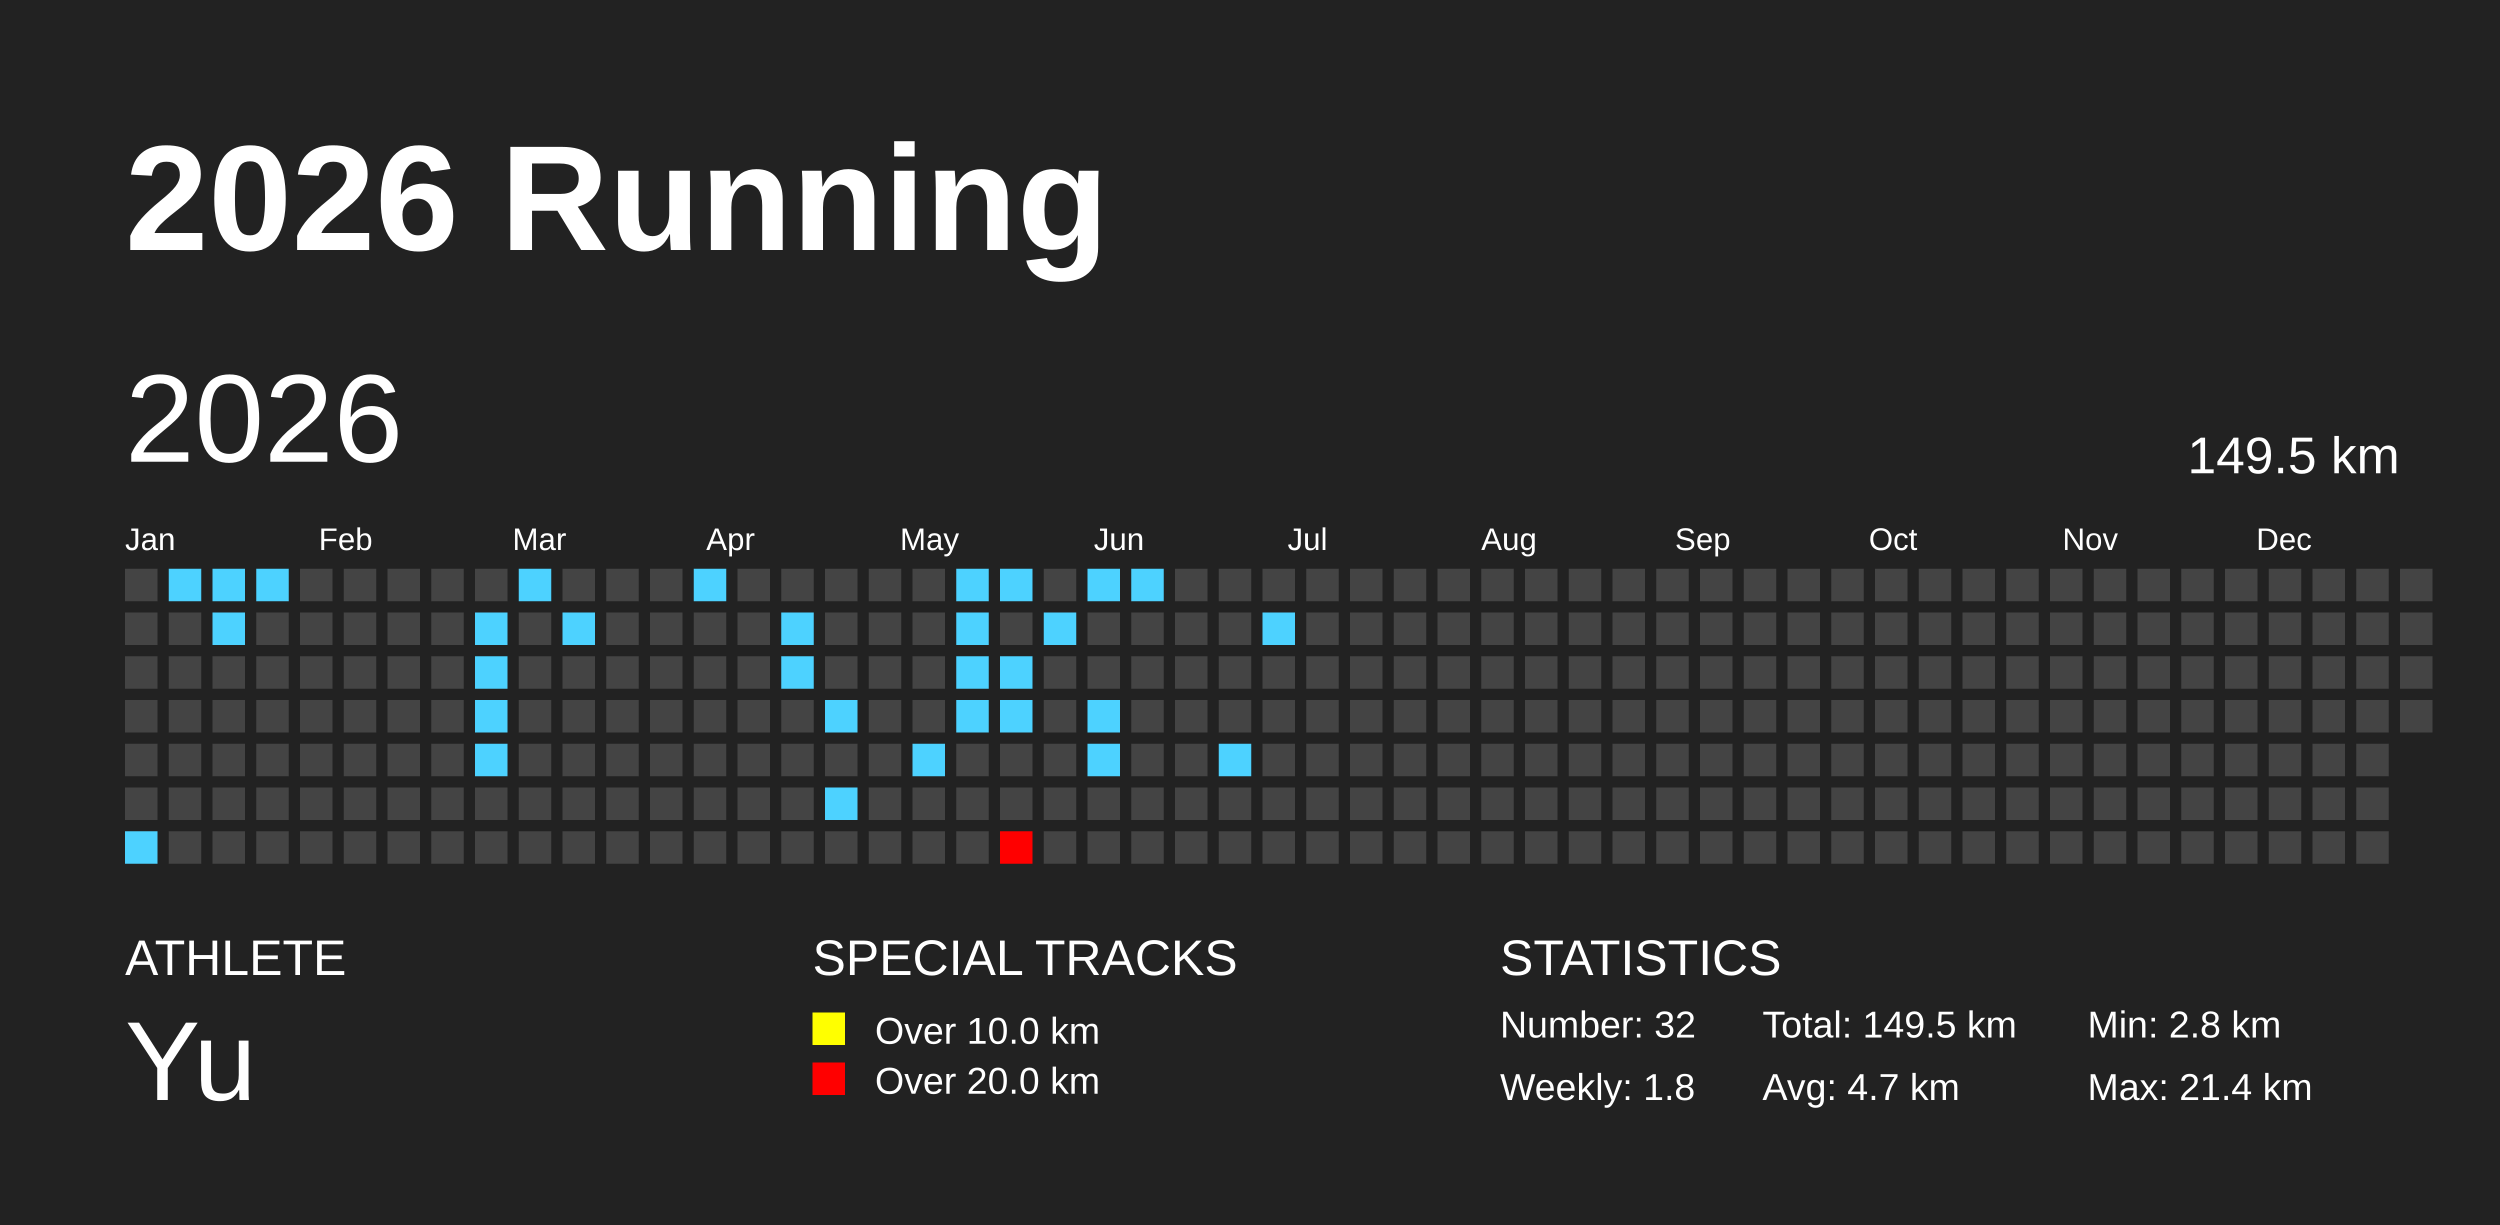
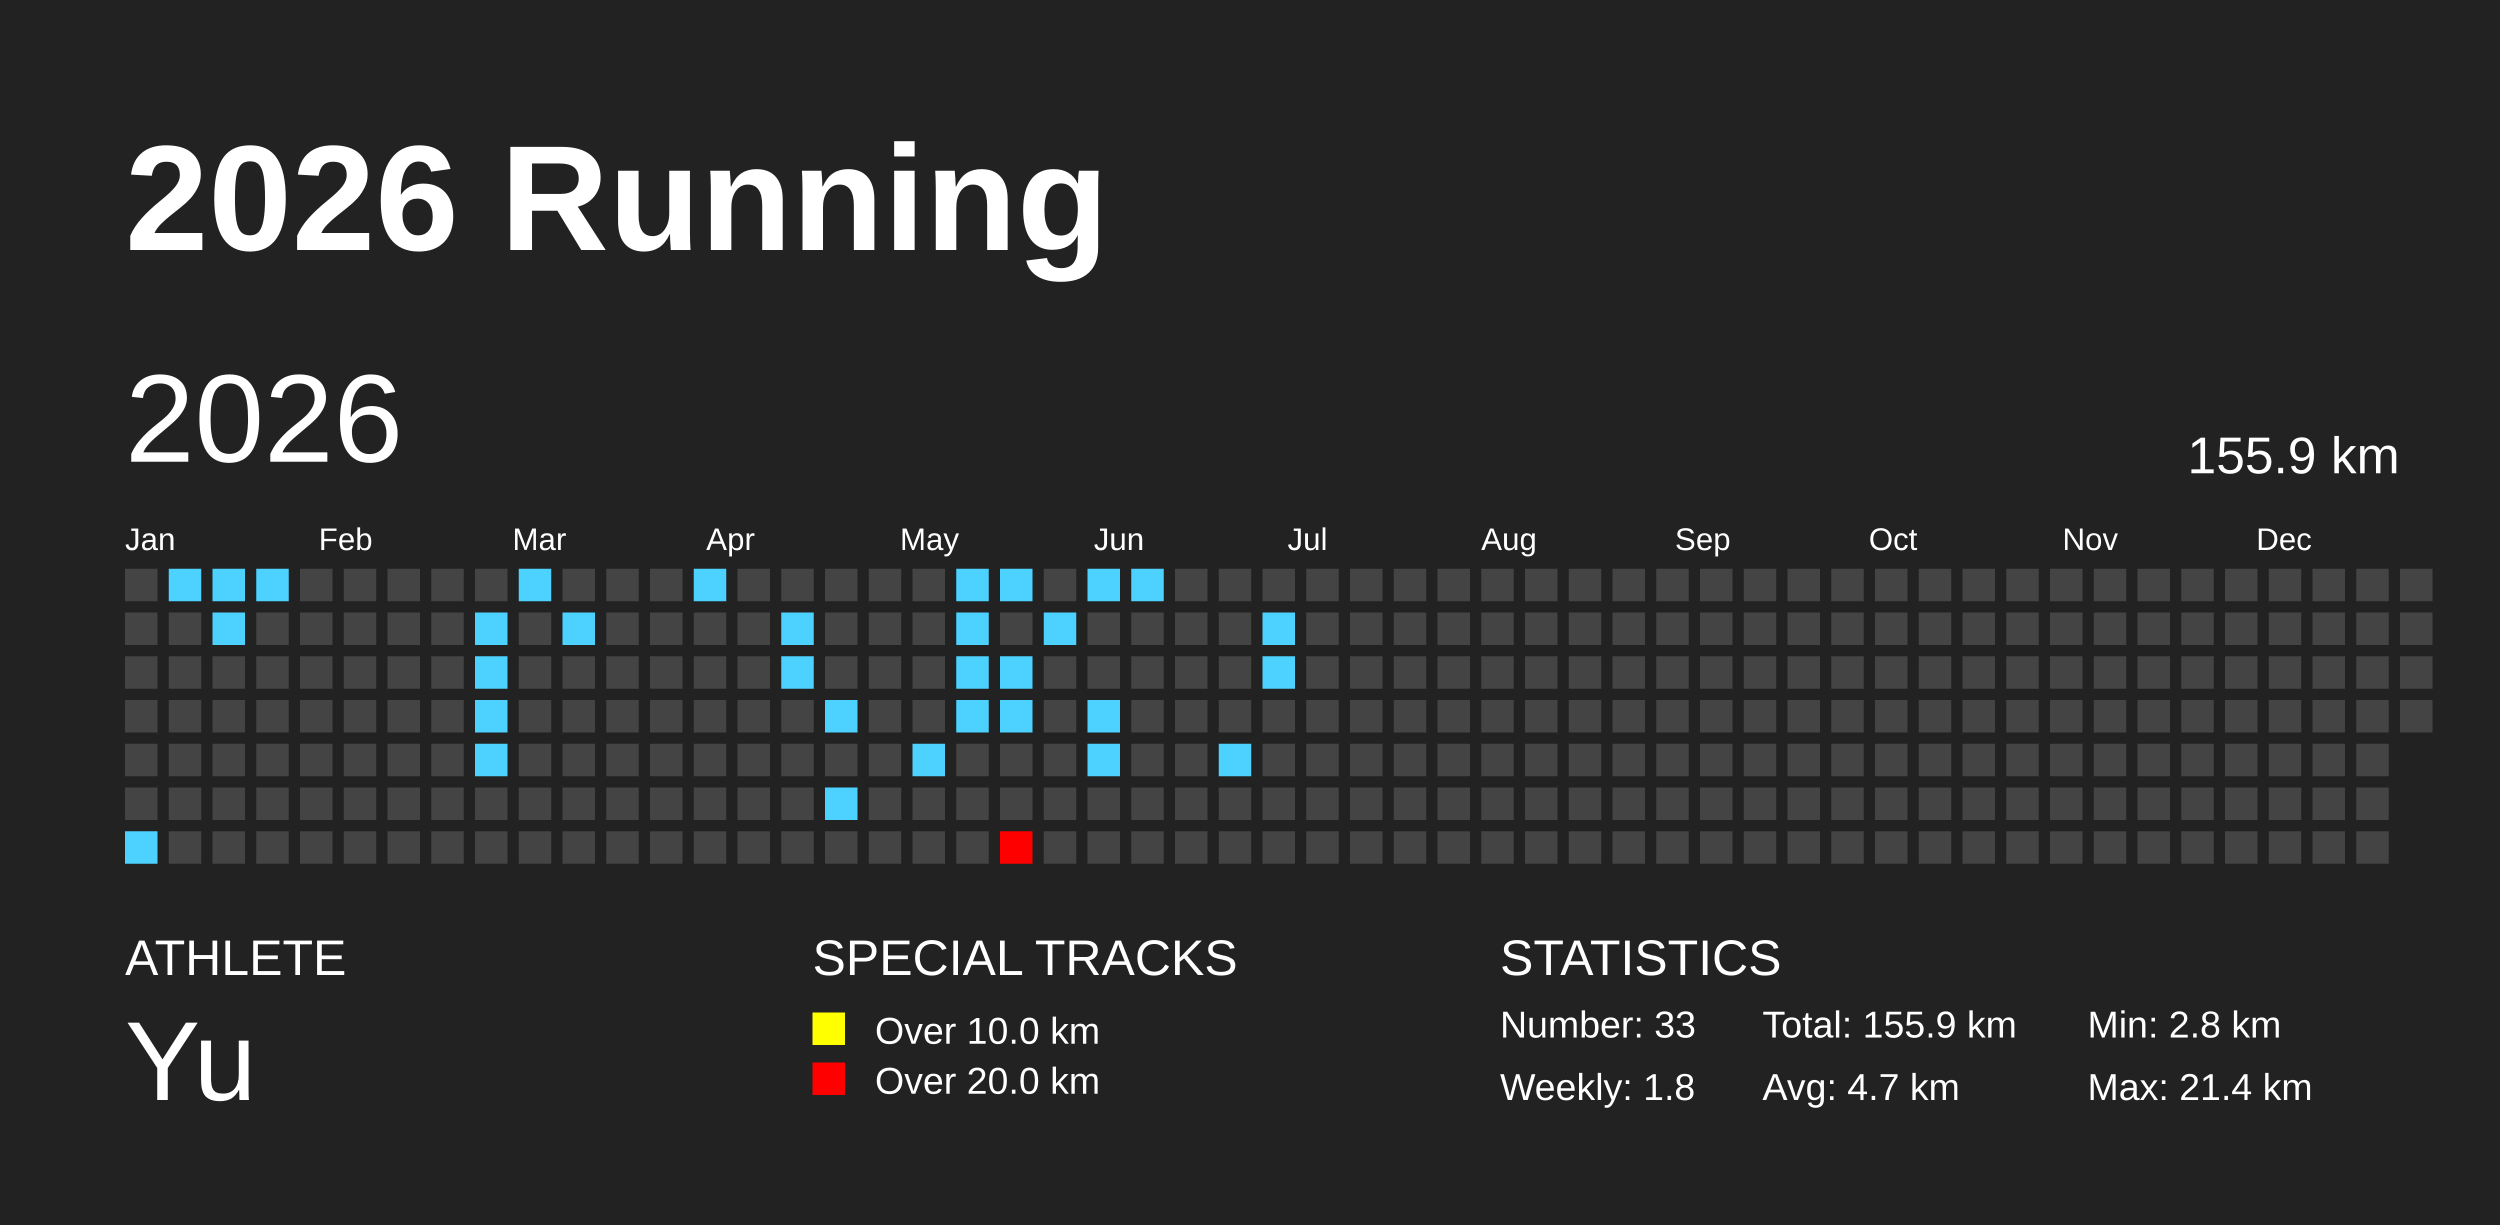
<svg xmlns="http://www.w3.org/2000/svg" baseProfile="full" height="98mm" version="1.1" viewBox="0,0,200,98" width="200mm">
  <defs />
  <rect fill="#222222" height="98" width="200" x="0" y="0" />
  <text fill="#FFFFFF" style="font-size:12px; font-family:Arial; font-weight:bold;" x="10" y="20">2026 Running</text>
  <text fill="#FFFFFF" style="font-size:4px; font-family:Arial" x="10" y="78">ATHLETE</text>
  <text fill="#FFFFFF" style="font-size:9px; font-family:Arial" x="10" y="88">Yu</text>
  <text fill="#FFFFFF" style="font-size:4px; font-family:Arial" x="65" y="78">SPECIAL TRACKS</text>
  <rect fill="yellow" height="2.6" width="2.6" x="65" y="81" />
  <text fill="#FFFFFF" style="font-size:3px; font-family:Arial" x="70" y="83.5">Over 10.0 km</text>
  <rect fill="red" height="2.6" width="2.6" x="65" y="85" />
  <text fill="#FFFFFF" style="font-size:3px; font-family:Arial" x="70" y="87.5">Over 20.0 km</text>
  <text fill="#FFFFFF" style="font-size:4px; font-family:Arial" x="120" y="78">STATISTICS</text>
-   <text fill="#FFFFFF" style="font-size:3px; font-family:Arial" x="120" y="83">Number: 32</text>
+   <text fill="#FFFFFF" style="font-size:3px; font-family:Arial" x="120" y="83">Number: 33</text>
  <text fill="#FFFFFF" style="font-size:3px; font-family:Arial" x="120" y="88">Weekly: 1.8</text>
-   <text fill="#FFFFFF" style="font-size:3px; font-family:Arial" x="141" y="83">Total: 149.5 km</text>
+   <text fill="#FFFFFF" style="font-size:3px; font-family:Arial" x="141" y="83">Total: 155.9 km</text>
  <text fill="#FFFFFF" style="font-size:3px; font-family:Arial" x="141" y="88">Avg: 4.7 km</text>
  <text fill="#FFFFFF" style="font-size:3px; font-family:Arial" x="167" y="83">Min: 2.8 km</text>
  <text fill="#FFFFFF" style="font-size:3px; font-family:Arial" x="167" y="88">Max: 21.4 km</text>
  <text dominant-baseline="hanging" fill="#FFFFFF" style="font-size:10.0px; font-family:Arial;" x="10" y="30">2026</text>
-   <text dominant-baseline="hanging" fill="#FFFFFF" style="font-size:4.125px; font-family:Arial;" x="175" y="35">149.5 km</text>
+   <text dominant-baseline="hanging" fill="#FFFFFF" style="font-size:4.125px; font-family:Arial;" x="175" y="35">155.9 km</text>
  <text fill="#FFFFFF" style="font-size:2.5px; font-family:Arial" x="10.0" y="44">Jan</text>
  <text fill="#FFFFFF" style="font-size:2.5px; font-family:Arial" x="25.5" y="44">Feb</text>
  <text fill="#FFFFFF" style="font-size:2.5px; font-family:Arial" x="41.0" y="44">Mar</text>
  <text fill="#FFFFFF" style="font-size:2.5px; font-family:Arial" x="56.5" y="44">Apr</text>
  <text fill="#FFFFFF" style="font-size:2.5px; font-family:Arial" x="72.0" y="44">May</text>
  <text fill="#FFFFFF" style="font-size:2.5px; font-family:Arial" x="87.5" y="44">Jun</text>
  <text fill="#FFFFFF" style="font-size:2.5px; font-family:Arial" x="103.0" y="44">Jul</text>
  <text fill="#FFFFFF" style="font-size:2.5px; font-family:Arial" x="118.5" y="44">Aug</text>
  <text fill="#FFFFFF" style="font-size:2.5px; font-family:Arial" x="134.0" y="44">Sep</text>
  <text fill="#FFFFFF" style="font-size:2.5px; font-family:Arial" x="149.5" y="44">Oct</text>
  <text fill="#FFFFFF" style="font-size:2.5px; font-family:Arial" x="165.0" y="44">Nov</text>
  <text fill="#FFFFFF" style="font-size:2.5px; font-family:Arial" x="180.5" y="44">Dec</text>
  <rect fill="#444444" height="2.6" width="2.6" x="10.0" y="45.5" />
  <rect fill="#444444" height="2.6" width="2.6" x="10.0" y="49.0" />
  <rect fill="#444444" height="2.6" width="2.6" x="10.0" y="52.5" />
  <rect fill="#444444" height="2.6" width="2.6" x="10.0" y="56.0" />
  <rect fill="#444444" height="2.6" width="2.6" x="10.0" y="59.5" />
  <rect fill="#444444" height="2.6" width="2.6" x="10.0" y="63.0" />
  <rect fill="#4dd2ff" height="2.6" width="2.6" x="10.0" y="66.5" />
  <rect fill="#4dd2ff" height="2.6" width="2.6" x="13.5" y="45.5" />
  <rect fill="#444444" height="2.6" width="2.6" x="13.5" y="49.0" />
  <rect fill="#444444" height="2.6" width="2.6" x="13.5" y="52.5" />
  <rect fill="#444444" height="2.6" width="2.6" x="13.5" y="56.0" />
  <rect fill="#444444" height="2.6" width="2.6" x="13.5" y="59.5" />
  <rect fill="#444444" height="2.6" width="2.6" x="13.5" y="63.0" />
  <rect fill="#444444" height="2.6" width="2.6" x="13.5" y="66.5" />
  <rect fill="#4dd2ff" height="2.6" width="2.6" x="17.0" y="45.5" />
  <rect fill="#4dd2ff" height="2.6" width="2.6" x="17.0" y="49.0" />
  <rect fill="#444444" height="2.6" width="2.6" x="17.0" y="52.5" />
  <rect fill="#444444" height="2.6" width="2.6" x="17.0" y="56.0" />
  <rect fill="#444444" height="2.6" width="2.6" x="17.0" y="59.5" />
  <rect fill="#444444" height="2.6" width="2.6" x="17.0" y="63.0" />
  <rect fill="#444444" height="2.6" width="2.6" x="17.0" y="66.5" />
  <rect fill="#4dd2ff" height="2.6" width="2.6" x="20.5" y="45.5" />
  <rect fill="#444444" height="2.6" width="2.6" x="20.5" y="49.0" />
  <rect fill="#444444" height="2.6" width="2.6" x="20.5" y="52.5" />
  <rect fill="#444444" height="2.6" width="2.6" x="20.5" y="56.0" />
  <rect fill="#444444" height="2.6" width="2.6" x="20.5" y="59.5" />
  <rect fill="#444444" height="2.6" width="2.6" x="20.5" y="63.0" />
  <rect fill="#444444" height="2.6" width="2.6" x="20.5" y="66.5" />
  <rect fill="#444444" height="2.6" width="2.6" x="24.0" y="45.5" />
  <rect fill="#444444" height="2.6" width="2.6" x="24.0" y="49.0" />
  <rect fill="#444444" height="2.6" width="2.6" x="24.0" y="52.5" />
  <rect fill="#444444" height="2.6" width="2.6" x="24.0" y="56.0" />
  <rect fill="#444444" height="2.6" width="2.6" x="24.0" y="59.5" />
  <rect fill="#444444" height="2.6" width="2.6" x="24.0" y="63.0" />
  <rect fill="#444444" height="2.6" width="2.6" x="24.0" y="66.5" />
  <rect fill="#444444" height="2.6" width="2.6" x="27.5" y="45.5" />
  <rect fill="#444444" height="2.6" width="2.6" x="27.5" y="49.0" />
  <rect fill="#444444" height="2.6" width="2.6" x="27.5" y="52.5" />
  <rect fill="#444444" height="2.6" width="2.6" x="27.5" y="56.0" />
  <rect fill="#444444" height="2.6" width="2.6" x="27.5" y="59.5" />
  <rect fill="#444444" height="2.6" width="2.6" x="27.5" y="63.0" />
  <rect fill="#444444" height="2.6" width="2.6" x="27.5" y="66.5" />
  <rect fill="#444444" height="2.6" width="2.6" x="31.0" y="45.5" />
  <rect fill="#444444" height="2.6" width="2.6" x="31.0" y="49.0" />
  <rect fill="#444444" height="2.6" width="2.6" x="31.0" y="52.5" />
  <rect fill="#444444" height="2.6" width="2.6" x="31.0" y="56.0" />
  <rect fill="#444444" height="2.6" width="2.6" x="31.0" y="59.5" />
  <rect fill="#444444" height="2.6" width="2.6" x="31.0" y="63.0" />
  <rect fill="#444444" height="2.6" width="2.6" x="31.0" y="66.5" />
  <rect fill="#444444" height="2.6" width="2.6" x="34.5" y="45.5" />
  <rect fill="#444444" height="2.6" width="2.6" x="34.5" y="49.0" />
  <rect fill="#444444" height="2.6" width="2.6" x="34.5" y="52.5" />
  <rect fill="#444444" height="2.6" width="2.6" x="34.5" y="56.0" />
  <rect fill="#444444" height="2.6" width="2.6" x="34.5" y="59.5" />
  <rect fill="#444444" height="2.6" width="2.6" x="34.5" y="63.0" />
  <rect fill="#444444" height="2.6" width="2.6" x="34.5" y="66.5" />
  <rect fill="#444444" height="2.6" width="2.6" x="38.0" y="45.5" />
  <rect fill="#4dd2ff" height="2.6" width="2.6" x="38.0" y="49.0" />
  <rect fill="#4dd2ff" height="2.6" width="2.6" x="38.0" y="52.5" />
  <rect fill="#4dd2ff" height="2.6" width="2.6" x="38.0" y="56.0" />
  <rect fill="#4dd2ff" height="2.6" width="2.6" x="38.0" y="59.5" />
  <rect fill="#444444" height="2.6" width="2.6" x="38.0" y="63.0" />
  <rect fill="#444444" height="2.6" width="2.6" x="38.0" y="66.5" />
  <rect fill="#4dd2ff" height="2.6" width="2.6" x="41.5" y="45.5" />
  <rect fill="#444444" height="2.6" width="2.6" x="41.5" y="49.0" />
  <rect fill="#444444" height="2.6" width="2.6" x="41.5" y="52.5" />
  <rect fill="#444444" height="2.6" width="2.6" x="41.5" y="56.0" />
  <rect fill="#444444" height="2.6" width="2.6" x="41.5" y="59.5" />
  <rect fill="#444444" height="2.6" width="2.6" x="41.5" y="63.0" />
  <rect fill="#444444" height="2.6" width="2.6" x="41.5" y="66.5" />
  <rect fill="#444444" height="2.6" width="2.6" x="45.0" y="45.5" />
  <rect fill="#4dd2ff" height="2.6" width="2.6" x="45.0" y="49.0" />
  <rect fill="#444444" height="2.6" width="2.6" x="45.0" y="52.5" />
  <rect fill="#444444" height="2.6" width="2.6" x="45.0" y="56.0" />
  <rect fill="#444444" height="2.6" width="2.6" x="45.0" y="59.5" />
  <rect fill="#444444" height="2.6" width="2.6" x="45.0" y="63.0" />
  <rect fill="#444444" height="2.6" width="2.6" x="45.0" y="66.5" />
  <rect fill="#444444" height="2.6" width="2.6" x="48.5" y="45.5" />
  <rect fill="#444444" height="2.6" width="2.6" x="48.5" y="49.0" />
  <rect fill="#444444" height="2.6" width="2.6" x="48.5" y="52.5" />
  <rect fill="#444444" height="2.6" width="2.6" x="48.5" y="56.0" />
  <rect fill="#444444" height="2.6" width="2.6" x="48.5" y="59.5" />
  <rect fill="#444444" height="2.6" width="2.6" x="48.5" y="63.0" />
  <rect fill="#444444" height="2.6" width="2.6" x="48.5" y="66.5" />
  <rect fill="#444444" height="2.6" width="2.6" x="52.0" y="45.5" />
  <rect fill="#444444" height="2.6" width="2.6" x="52.0" y="49.0" />
  <rect fill="#444444" height="2.6" width="2.6" x="52.0" y="52.5" />
  <rect fill="#444444" height="2.6" width="2.6" x="52.0" y="56.0" />
  <rect fill="#444444" height="2.6" width="2.6" x="52.0" y="59.5" />
  <rect fill="#444444" height="2.6" width="2.6" x="52.0" y="63.0" />
  <rect fill="#444444" height="2.6" width="2.6" x="52.0" y="66.5" />
  <rect fill="#4dd2ff" height="2.6" width="2.6" x="55.5" y="45.5" />
  <rect fill="#444444" height="2.6" width="2.6" x="55.5" y="49.0" />
  <rect fill="#444444" height="2.6" width="2.6" x="55.5" y="52.5" />
  <rect fill="#444444" height="2.6" width="2.6" x="55.5" y="56.0" />
  <rect fill="#444444" height="2.6" width="2.6" x="55.5" y="59.5" />
  <rect fill="#444444" height="2.6" width="2.6" x="55.5" y="63.0" />
  <rect fill="#444444" height="2.6" width="2.6" x="55.5" y="66.5" />
  <rect fill="#444444" height="2.6" width="2.6" x="59.0" y="45.5" />
  <rect fill="#444444" height="2.6" width="2.6" x="59.0" y="49.0" />
  <rect fill="#444444" height="2.6" width="2.6" x="59.0" y="52.5" />
  <rect fill="#444444" height="2.6" width="2.6" x="59.0" y="56.0" />
  <rect fill="#444444" height="2.6" width="2.6" x="59.0" y="59.5" />
  <rect fill="#444444" height="2.6" width="2.6" x="59.0" y="63.0" />
  <rect fill="#444444" height="2.6" width="2.6" x="59.0" y="66.5" />
  <rect fill="#444444" height="2.6" width="2.6" x="62.5" y="45.5" />
  <rect fill="#4dd2ff" height="2.6" width="2.6" x="62.5" y="49.0" />
  <rect fill="#4dd2ff" height="2.6" width="2.6" x="62.5" y="52.5" />
  <rect fill="#444444" height="2.6" width="2.6" x="62.5" y="56.0" />
  <rect fill="#444444" height="2.6" width="2.6" x="62.5" y="59.5" />
  <rect fill="#444444" height="2.6" width="2.6" x="62.5" y="63.0" />
  <rect fill="#444444" height="2.6" width="2.6" x="62.5" y="66.5" />
  <rect fill="#444444" height="2.6" width="2.6" x="66.0" y="45.5" />
  <rect fill="#444444" height="2.6" width="2.6" x="66.0" y="49.0" />
  <rect fill="#444444" height="2.6" width="2.6" x="66.0" y="52.5" />
  <rect fill="#4dd2ff" height="2.6" width="2.6" x="66.0" y="56.0" />
  <rect fill="#444444" height="2.6" width="2.6" x="66.0" y="59.5" />
  <rect fill="#4dd2ff" height="2.6" width="2.6" x="66.0" y="63.0" />
  <rect fill="#444444" height="2.6" width="2.6" x="66.0" y="66.5" />
  <rect fill="#444444" height="2.6" width="2.6" x="69.5" y="45.5" />
  <rect fill="#444444" height="2.6" width="2.6" x="69.5" y="49.0" />
  <rect fill="#444444" height="2.6" width="2.6" x="69.5" y="52.5" />
  <rect fill="#444444" height="2.6" width="2.6" x="69.5" y="56.0" />
  <rect fill="#444444" height="2.6" width="2.6" x="69.5" y="59.5" />
  <rect fill="#444444" height="2.6" width="2.6" x="69.5" y="63.0" />
  <rect fill="#444444" height="2.6" width="2.6" x="69.5" y="66.5" />
  <rect fill="#444444" height="2.6" width="2.6" x="73.0" y="45.5" />
  <rect fill="#444444" height="2.6" width="2.6" x="73.0" y="49.0" />
  <rect fill="#444444" height="2.6" width="2.6" x="73.0" y="52.5" />
  <rect fill="#444444" height="2.6" width="2.6" x="73.0" y="56.0" />
  <rect fill="#4dd2ff" height="2.6" width="2.6" x="73.0" y="59.5" />
  <rect fill="#444444" height="2.6" width="2.6" x="73.0" y="63.0" />
  <rect fill="#444444" height="2.6" width="2.6" x="73.0" y="66.5" />
  <rect fill="#4dd2ff" height="2.6" width="2.6" x="76.5" y="45.5" />
  <rect fill="#4dd2ff" height="2.6" width="2.6" x="76.5" y="49.0" />
  <rect fill="#4dd2ff" height="2.6" width="2.6" x="76.5" y="52.5" />
  <rect fill="#4dd2ff" height="2.6" width="2.6" x="76.5" y="56.0" />
  <rect fill="#444444" height="2.6" width="2.6" x="76.5" y="59.5" />
  <rect fill="#444444" height="2.6" width="2.6" x="76.5" y="63.0" />
  <rect fill="#444444" height="2.6" width="2.6" x="76.5" y="66.5" />
  <rect fill="#4dd2ff" height="2.6" width="2.6" x="80.0" y="45.5" />
  <rect fill="#444444" height="2.6" width="2.6" x="80.0" y="49.0" />
  <rect fill="#4dd2ff" height="2.6" width="2.6" x="80.0" y="52.5" />
  <rect fill="#4dd2ff" height="2.6" width="2.6" x="80.0" y="56.0" />
  <rect fill="#444444" height="2.6" width="2.6" x="80.0" y="59.5" />
  <rect fill="#444444" height="2.6" width="2.6" x="80.0" y="63.0" />
  <rect fill="red" height="2.6" width="2.6" x="80.0" y="66.5" />
  <rect fill="#444444" height="2.6" width="2.6" x="83.5" y="45.5" />
  <rect fill="#4dd2ff" height="2.6" width="2.6" x="83.5" y="49.0" />
  <rect fill="#444444" height="2.6" width="2.6" x="83.5" y="52.5" />
  <rect fill="#444444" height="2.6" width="2.6" x="83.5" y="56.0" />
  <rect fill="#444444" height="2.6" width="2.6" x="83.5" y="59.5" />
  <rect fill="#444444" height="2.6" width="2.6" x="83.5" y="63.0" />
  <rect fill="#444444" height="2.6" width="2.6" x="83.5" y="66.5" />
  <rect fill="#4dd2ff" height="2.6" width="2.6" x="87.0" y="45.5" />
  <rect fill="#444444" height="2.6" width="2.6" x="87.0" y="49.0" />
  <rect fill="#444444" height="2.6" width="2.6" x="87.0" y="52.5" />
  <rect fill="#4dd2ff" height="2.6" width="2.6" x="87.0" y="56.0" />
  <rect fill="#4dd2ff" height="2.6" width="2.6" x="87.0" y="59.5" />
  <rect fill="#444444" height="2.6" width="2.6" x="87.0" y="63.0" />
  <rect fill="#444444" height="2.6" width="2.6" x="87.0" y="66.5" />
  <rect fill="#4dd2ff" height="2.6" width="2.6" x="90.5" y="45.5" />
  <rect fill="#444444" height="2.6" width="2.6" x="90.5" y="49.0" />
  <rect fill="#444444" height="2.6" width="2.6" x="90.5" y="52.5" />
  <rect fill="#444444" height="2.6" width="2.6" x="90.5" y="56.0" />
  <rect fill="#444444" height="2.6" width="2.6" x="90.5" y="59.5" />
  <rect fill="#444444" height="2.6" width="2.6" x="90.5" y="63.0" />
  <rect fill="#444444" height="2.6" width="2.6" x="90.5" y="66.5" />
  <rect fill="#444444" height="2.6" width="2.6" x="94.0" y="45.5" />
  <rect fill="#444444" height="2.6" width="2.6" x="94.0" y="49.0" />
  <rect fill="#444444" height="2.6" width="2.6" x="94.0" y="52.5" />
  <rect fill="#444444" height="2.6" width="2.6" x="94.0" y="56.0" />
  <rect fill="#444444" height="2.6" width="2.6" x="94.0" y="59.5" />
  <rect fill="#444444" height="2.6" width="2.6" x="94.0" y="63.0" />
  <rect fill="#444444" height="2.6" width="2.6" x="94.0" y="66.5" />
  <rect fill="#444444" height="2.6" width="2.6" x="97.5" y="45.5" />
  <rect fill="#444444" height="2.6" width="2.6" x="97.5" y="49.0" />
  <rect fill="#444444" height="2.6" width="2.6" x="97.5" y="52.5" />
  <rect fill="#444444" height="2.6" width="2.6" x="97.5" y="56.0" />
  <rect fill="#4dd2ff" height="2.6" width="2.6" x="97.5" y="59.5" />
  <rect fill="#444444" height="2.6" width="2.6" x="97.5" y="63.0" />
  <rect fill="#444444" height="2.6" width="2.6" x="97.5" y="66.5" />
  <rect fill="#444444" height="2.6" width="2.6" x="101.0" y="45.5" />
  <rect fill="#4dd2ff" height="2.6" width="2.6" x="101.0" y="49.0" />
-   <rect fill="#444444" height="2.6" width="2.6" x="101.0" y="52.5" />
+   <rect fill="#4dd2ff" height="2.6" width="2.6" x="101.0" y="52.5" />
  <rect fill="#444444" height="2.6" width="2.6" x="101.0" y="56.0" />
  <rect fill="#444444" height="2.6" width="2.6" x="101.0" y="59.5" />
  <rect fill="#444444" height="2.6" width="2.6" x="101.0" y="63.0" />
  <rect fill="#444444" height="2.6" width="2.6" x="101.0" y="66.5" />
  <rect fill="#444444" height="2.6" width="2.6" x="104.5" y="45.5" />
  <rect fill="#444444" height="2.6" width="2.6" x="104.5" y="49.0" />
  <rect fill="#444444" height="2.6" width="2.6" x="104.5" y="52.5" />
  <rect fill="#444444" height="2.6" width="2.6" x="104.5" y="56.0" />
  <rect fill="#444444" height="2.6" width="2.6" x="104.5" y="59.5" />
  <rect fill="#444444" height="2.6" width="2.6" x="104.5" y="63.0" />
  <rect fill="#444444" height="2.6" width="2.6" x="104.5" y="66.5" />
  <rect fill="#444444" height="2.6" width="2.6" x="108.0" y="45.5" />
  <rect fill="#444444" height="2.6" width="2.6" x="108.0" y="49.0" />
  <rect fill="#444444" height="2.6" width="2.6" x="108.0" y="52.5" />
  <rect fill="#444444" height="2.6" width="2.6" x="108.0" y="56.0" />
  <rect fill="#444444" height="2.6" width="2.6" x="108.0" y="59.5" />
  <rect fill="#444444" height="2.6" width="2.6" x="108.0" y="63.0" />
  <rect fill="#444444" height="2.6" width="2.6" x="108.0" y="66.5" />
  <rect fill="#444444" height="2.6" width="2.6" x="111.5" y="45.5" />
  <rect fill="#444444" height="2.6" width="2.6" x="111.5" y="49.0" />
  <rect fill="#444444" height="2.6" width="2.6" x="111.5" y="52.5" />
  <rect fill="#444444" height="2.6" width="2.6" x="111.5" y="56.0" />
  <rect fill="#444444" height="2.6" width="2.6" x="111.5" y="59.5" />
  <rect fill="#444444" height="2.6" width="2.6" x="111.5" y="63.0" />
  <rect fill="#444444" height="2.6" width="2.6" x="111.5" y="66.5" />
  <rect fill="#444444" height="2.6" width="2.6" x="115.0" y="45.5" />
  <rect fill="#444444" height="2.6" width="2.6" x="115.0" y="49.0" />
  <rect fill="#444444" height="2.6" width="2.6" x="115.0" y="52.5" />
  <rect fill="#444444" height="2.6" width="2.6" x="115.0" y="56.0" />
  <rect fill="#444444" height="2.6" width="2.6" x="115.0" y="59.5" />
  <rect fill="#444444" height="2.6" width="2.6" x="115.0" y="63.0" />
  <rect fill="#444444" height="2.6" width="2.6" x="115.0" y="66.5" />
  <rect fill="#444444" height="2.6" width="2.6" x="118.5" y="45.5" />
  <rect fill="#444444" height="2.6" width="2.6" x="118.5" y="49.0" />
  <rect fill="#444444" height="2.6" width="2.6" x="118.5" y="52.5" />
  <rect fill="#444444" height="2.6" width="2.6" x="118.5" y="56.0" />
  <rect fill="#444444" height="2.6" width="2.6" x="118.5" y="59.5" />
  <rect fill="#444444" height="2.6" width="2.6" x="118.5" y="63.0" />
  <rect fill="#444444" height="2.6" width="2.6" x="118.5" y="66.5" />
  <rect fill="#444444" height="2.6" width="2.6" x="122.0" y="45.5" />
  <rect fill="#444444" height="2.6" width="2.6" x="122.0" y="49.0" />
  <rect fill="#444444" height="2.6" width="2.6" x="122.0" y="52.5" />
  <rect fill="#444444" height="2.6" width="2.6" x="122.0" y="56.0" />
  <rect fill="#444444" height="2.6" width="2.6" x="122.0" y="59.5" />
  <rect fill="#444444" height="2.6" width="2.6" x="122.0" y="63.0" />
  <rect fill="#444444" height="2.6" width="2.6" x="122.0" y="66.5" />
  <rect fill="#444444" height="2.6" width="2.6" x="125.5" y="45.5" />
  <rect fill="#444444" height="2.6" width="2.6" x="125.5" y="49.0" />
  <rect fill="#444444" height="2.6" width="2.6" x="125.5" y="52.5" />
  <rect fill="#444444" height="2.6" width="2.6" x="125.5" y="56.0" />
  <rect fill="#444444" height="2.6" width="2.6" x="125.5" y="59.5" />
  <rect fill="#444444" height="2.6" width="2.6" x="125.5" y="63.0" />
  <rect fill="#444444" height="2.6" width="2.6" x="125.5" y="66.5" />
  <rect fill="#444444" height="2.6" width="2.6" x="129.0" y="45.5" />
  <rect fill="#444444" height="2.6" width="2.6" x="129.0" y="49.0" />
  <rect fill="#444444" height="2.6" width="2.6" x="129.0" y="52.5" />
  <rect fill="#444444" height="2.6" width="2.6" x="129.0" y="56.0" />
  <rect fill="#444444" height="2.6" width="2.6" x="129.0" y="59.5" />
  <rect fill="#444444" height="2.6" width="2.6" x="129.0" y="63.0" />
  <rect fill="#444444" height="2.6" width="2.6" x="129.0" y="66.5" />
  <rect fill="#444444" height="2.6" width="2.6" x="132.5" y="45.5" />
  <rect fill="#444444" height="2.6" width="2.6" x="132.5" y="49.0" />
  <rect fill="#444444" height="2.6" width="2.6" x="132.5" y="52.5" />
  <rect fill="#444444" height="2.6" width="2.6" x="132.5" y="56.0" />
  <rect fill="#444444" height="2.6" width="2.6" x="132.5" y="59.5" />
  <rect fill="#444444" height="2.6" width="2.6" x="132.5" y="63.0" />
  <rect fill="#444444" height="2.6" width="2.6" x="132.5" y="66.5" />
  <rect fill="#444444" height="2.6" width="2.6" x="136.0" y="45.5" />
  <rect fill="#444444" height="2.6" width="2.6" x="136.0" y="49.0" />
  <rect fill="#444444" height="2.6" width="2.6" x="136.0" y="52.5" />
  <rect fill="#444444" height="2.6" width="2.6" x="136.0" y="56.0" />
  <rect fill="#444444" height="2.6" width="2.6" x="136.0" y="59.5" />
  <rect fill="#444444" height="2.6" width="2.6" x="136.0" y="63.0" />
  <rect fill="#444444" height="2.6" width="2.6" x="136.0" y="66.5" />
  <rect fill="#444444" height="2.6" width="2.6" x="139.5" y="45.5" />
  <rect fill="#444444" height="2.6" width="2.6" x="139.5" y="49.0" />
  <rect fill="#444444" height="2.6" width="2.6" x="139.5" y="52.5" />
  <rect fill="#444444" height="2.6" width="2.6" x="139.5" y="56.0" />
  <rect fill="#444444" height="2.6" width="2.6" x="139.5" y="59.5" />
  <rect fill="#444444" height="2.6" width="2.6" x="139.5" y="63.0" />
  <rect fill="#444444" height="2.6" width="2.6" x="139.5" y="66.5" />
  <rect fill="#444444" height="2.6" width="2.6" x="143.0" y="45.5" />
  <rect fill="#444444" height="2.6" width="2.6" x="143.0" y="49.0" />
  <rect fill="#444444" height="2.6" width="2.6" x="143.0" y="52.5" />
  <rect fill="#444444" height="2.6" width="2.6" x="143.0" y="56.0" />
  <rect fill="#444444" height="2.6" width="2.6" x="143.0" y="59.5" />
  <rect fill="#444444" height="2.6" width="2.6" x="143.0" y="63.0" />
  <rect fill="#444444" height="2.6" width="2.6" x="143.0" y="66.5" />
  <rect fill="#444444" height="2.6" width="2.6" x="146.5" y="45.5" />
  <rect fill="#444444" height="2.6" width="2.6" x="146.5" y="49.0" />
  <rect fill="#444444" height="2.6" width="2.6" x="146.5" y="52.5" />
  <rect fill="#444444" height="2.6" width="2.6" x="146.5" y="56.0" />
  <rect fill="#444444" height="2.6" width="2.6" x="146.5" y="59.5" />
  <rect fill="#444444" height="2.6" width="2.6" x="146.5" y="63.0" />
  <rect fill="#444444" height="2.6" width="2.6" x="146.5" y="66.5" />
  <rect fill="#444444" height="2.6" width="2.6" x="150.0" y="45.5" />
  <rect fill="#444444" height="2.6" width="2.6" x="150.0" y="49.0" />
  <rect fill="#444444" height="2.6" width="2.6" x="150.0" y="52.5" />
  <rect fill="#444444" height="2.6" width="2.6" x="150.0" y="56.0" />
  <rect fill="#444444" height="2.6" width="2.6" x="150.0" y="59.5" />
  <rect fill="#444444" height="2.6" width="2.6" x="150.0" y="63.0" />
  <rect fill="#444444" height="2.6" width="2.6" x="150.0" y="66.5" />
  <rect fill="#444444" height="2.6" width="2.6" x="153.5" y="45.5" />
  <rect fill="#444444" height="2.6" width="2.6" x="153.5" y="49.0" />
  <rect fill="#444444" height="2.6" width="2.6" x="153.5" y="52.5" />
  <rect fill="#444444" height="2.6" width="2.6" x="153.5" y="56.0" />
  <rect fill="#444444" height="2.6" width="2.6" x="153.5" y="59.5" />
  <rect fill="#444444" height="2.6" width="2.6" x="153.5" y="63.0" />
  <rect fill="#444444" height="2.6" width="2.6" x="153.5" y="66.5" />
  <rect fill="#444444" height="2.6" width="2.6" x="157.0" y="45.5" />
  <rect fill="#444444" height="2.6" width="2.6" x="157.0" y="49.0" />
  <rect fill="#444444" height="2.6" width="2.6" x="157.0" y="52.5" />
  <rect fill="#444444" height="2.6" width="2.6" x="157.0" y="56.0" />
  <rect fill="#444444" height="2.6" width="2.6" x="157.0" y="59.5" />
  <rect fill="#444444" height="2.6" width="2.6" x="157.0" y="63.0" />
  <rect fill="#444444" height="2.6" width="2.6" x="157.0" y="66.5" />
  <rect fill="#444444" height="2.6" width="2.6" x="160.5" y="45.5" />
  <rect fill="#444444" height="2.6" width="2.6" x="160.5" y="49.0" />
  <rect fill="#444444" height="2.6" width="2.6" x="160.5" y="52.5" />
  <rect fill="#444444" height="2.6" width="2.6" x="160.5" y="56.0" />
  <rect fill="#444444" height="2.6" width="2.6" x="160.5" y="59.5" />
  <rect fill="#444444" height="2.6" width="2.6" x="160.5" y="63.0" />
  <rect fill="#444444" height="2.6" width="2.6" x="160.5" y="66.5" />
  <rect fill="#444444" height="2.6" width="2.6" x="164.0" y="45.5" />
  <rect fill="#444444" height="2.6" width="2.6" x="164.0" y="49.0" />
  <rect fill="#444444" height="2.6" width="2.6" x="164.0" y="52.5" />
  <rect fill="#444444" height="2.6" width="2.6" x="164.0" y="56.0" />
  <rect fill="#444444" height="2.6" width="2.6" x="164.0" y="59.5" />
  <rect fill="#444444" height="2.6" width="2.6" x="164.0" y="63.0" />
  <rect fill="#444444" height="2.6" width="2.6" x="164.0" y="66.5" />
  <rect fill="#444444" height="2.6" width="2.6" x="167.5" y="45.5" />
  <rect fill="#444444" height="2.6" width="2.6" x="167.5" y="49.0" />
  <rect fill="#444444" height="2.6" width="2.6" x="167.5" y="52.5" />
  <rect fill="#444444" height="2.6" width="2.6" x="167.5" y="56.0" />
  <rect fill="#444444" height="2.6" width="2.6" x="167.5" y="59.5" />
  <rect fill="#444444" height="2.6" width="2.6" x="167.5" y="63.0" />
  <rect fill="#444444" height="2.6" width="2.6" x="167.5" y="66.5" />
  <rect fill="#444444" height="2.6" width="2.6" x="171.0" y="45.5" />
  <rect fill="#444444" height="2.6" width="2.6" x="171.0" y="49.0" />
  <rect fill="#444444" height="2.6" width="2.6" x="171.0" y="52.5" />
  <rect fill="#444444" height="2.6" width="2.6" x="171.0" y="56.0" />
  <rect fill="#444444" height="2.6" width="2.6" x="171.0" y="59.5" />
  <rect fill="#444444" height="2.6" width="2.6" x="171.0" y="63.0" />
  <rect fill="#444444" height="2.6" width="2.6" x="171.0" y="66.5" />
  <rect fill="#444444" height="2.6" width="2.6" x="174.5" y="45.5" />
  <rect fill="#444444" height="2.6" width="2.6" x="174.5" y="49.0" />
  <rect fill="#444444" height="2.6" width="2.6" x="174.5" y="52.5" />
  <rect fill="#444444" height="2.6" width="2.6" x="174.5" y="56.0" />
  <rect fill="#444444" height="2.6" width="2.6" x="174.5" y="59.5" />
  <rect fill="#444444" height="2.6" width="2.6" x="174.5" y="63.0" />
  <rect fill="#444444" height="2.6" width="2.6" x="174.5" y="66.5" />
  <rect fill="#444444" height="2.6" width="2.6" x="178.0" y="45.5" />
  <rect fill="#444444" height="2.6" width="2.6" x="178.0" y="49.0" />
  <rect fill="#444444" height="2.6" width="2.6" x="178.0" y="52.5" />
  <rect fill="#444444" height="2.6" width="2.6" x="178.0" y="56.0" />
  <rect fill="#444444" height="2.6" width="2.6" x="178.0" y="59.5" />
  <rect fill="#444444" height="2.6" width="2.6" x="178.0" y="63.0" />
  <rect fill="#444444" height="2.6" width="2.6" x="178.0" y="66.5" />
  <rect fill="#444444" height="2.6" width="2.6" x="181.5" y="45.5" />
  <rect fill="#444444" height="2.6" width="2.6" x="181.5" y="49.0" />
  <rect fill="#444444" height="2.6" width="2.6" x="181.5" y="52.5" />
  <rect fill="#444444" height="2.6" width="2.6" x="181.5" y="56.0" />
  <rect fill="#444444" height="2.6" width="2.6" x="181.5" y="59.5" />
  <rect fill="#444444" height="2.6" width="2.6" x="181.5" y="63.0" />
  <rect fill="#444444" height="2.6" width="2.6" x="181.5" y="66.5" />
  <rect fill="#444444" height="2.6" width="2.6" x="185.0" y="45.5" />
  <rect fill="#444444" height="2.6" width="2.6" x="185.0" y="49.0" />
  <rect fill="#444444" height="2.6" width="2.6" x="185.0" y="52.5" />
  <rect fill="#444444" height="2.6" width="2.6" x="185.0" y="56.0" />
  <rect fill="#444444" height="2.6" width="2.6" x="185.0" y="59.5" />
  <rect fill="#444444" height="2.6" width="2.6" x="185.0" y="63.0" />
  <rect fill="#444444" height="2.6" width="2.6" x="185.0" y="66.5" />
  <rect fill="#444444" height="2.6" width="2.6" x="188.5" y="45.5" />
  <rect fill="#444444" height="2.6" width="2.6" x="188.5" y="49.0" />
  <rect fill="#444444" height="2.6" width="2.6" x="188.5" y="52.5" />
  <rect fill="#444444" height="2.6" width="2.6" x="188.5" y="56.0" />
  <rect fill="#444444" height="2.6" width="2.6" x="188.5" y="59.5" />
  <rect fill="#444444" height="2.6" width="2.6" x="188.5" y="63.0" />
  <rect fill="#444444" height="2.6" width="2.6" x="188.5" y="66.5" />
  <rect fill="#444444" height="2.6" width="2.6" x="192.0" y="45.5" />
  <rect fill="#444444" height="2.6" width="2.6" x="192.0" y="49.0" />
  <rect fill="#444444" height="2.6" width="2.6" x="192.0" y="52.5" />
  <rect fill="#444444" height="2.6" width="2.6" x="192.0" y="56.0" />
</svg>
